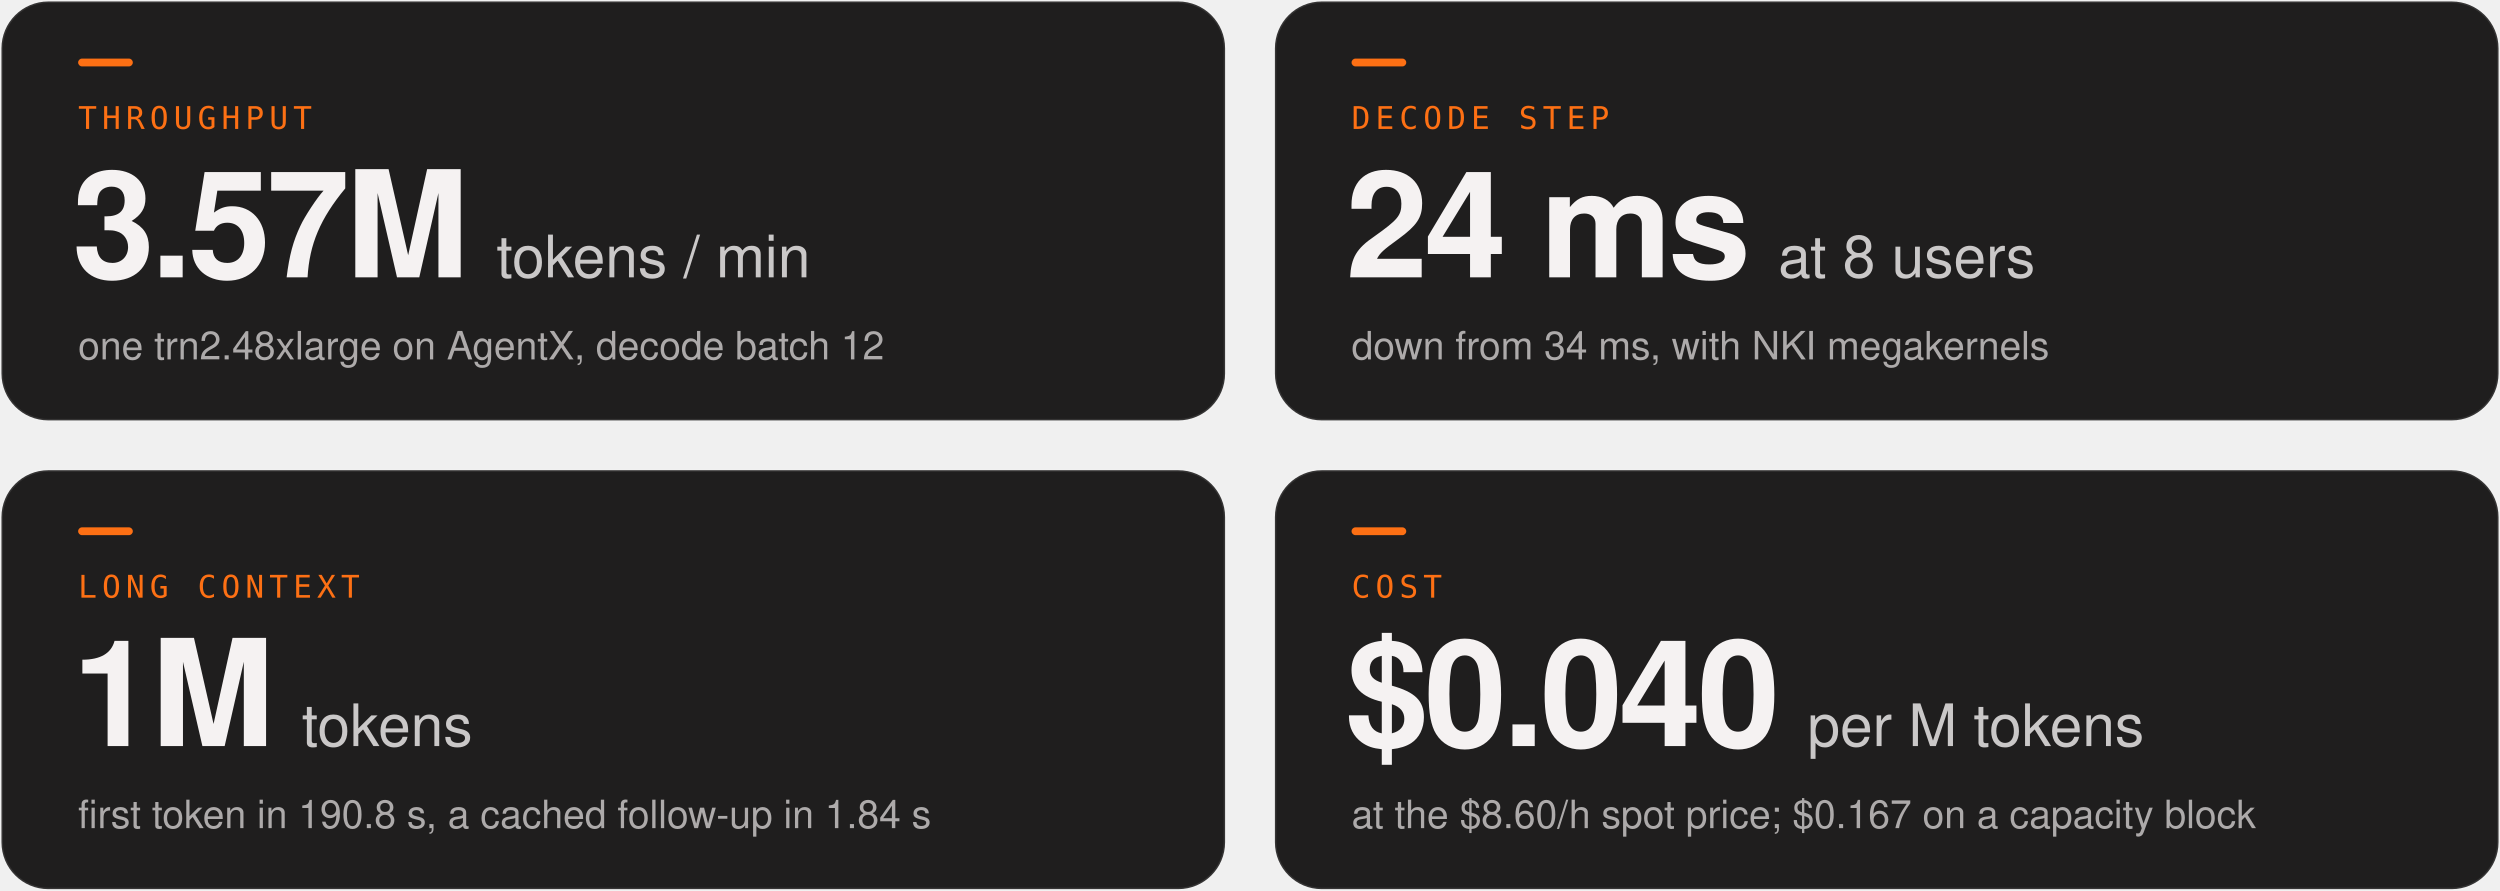
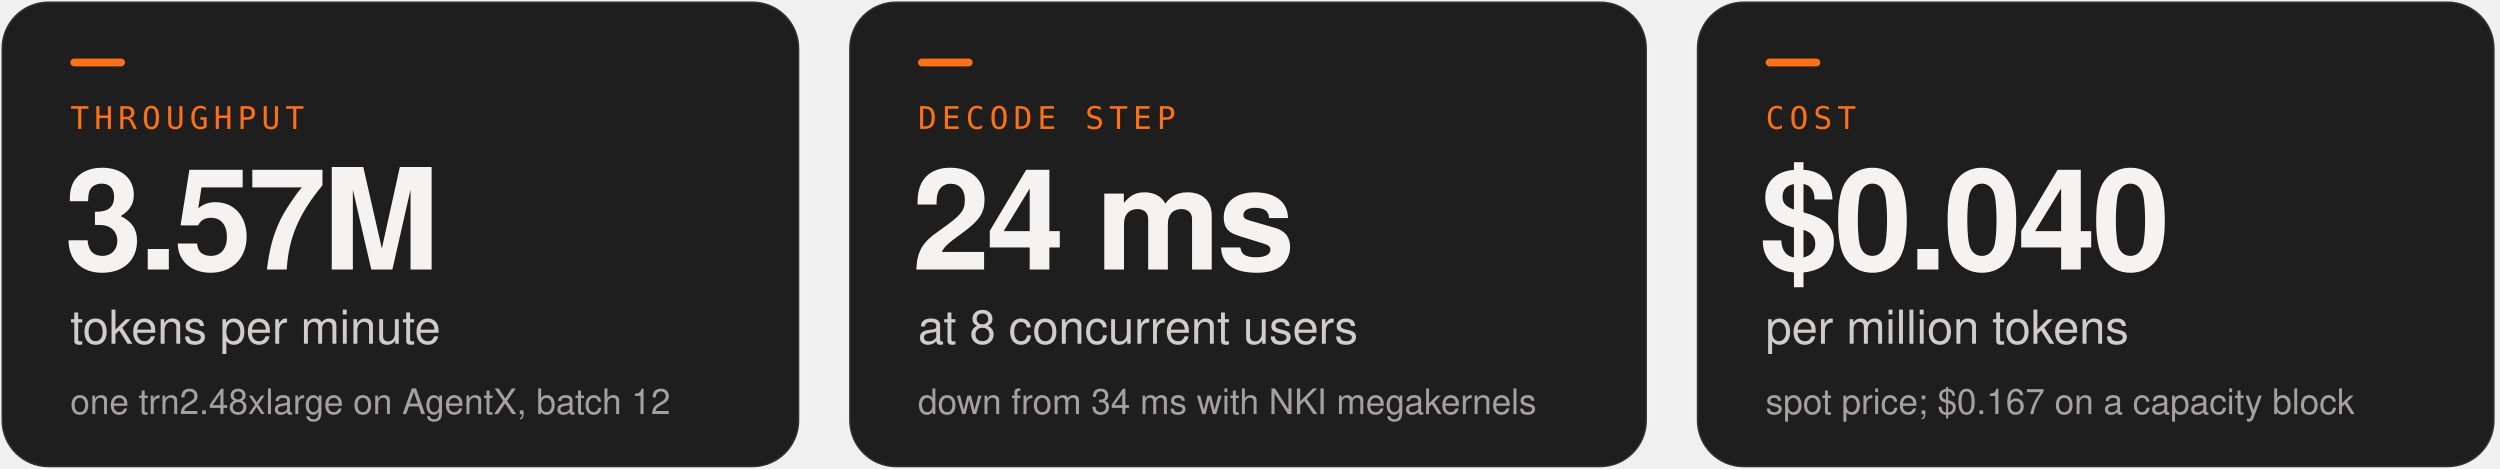
- <svg xmlns="http://www.w3.org/2000/svg" width="1280" height="456" viewBox="0 0 1280 456" role="img" aria-labelledby="title desc">
+ <svg xmlns="http://www.w3.org/2000/svg" width="1280" height="240" viewBox="0 0 1280 240" role="img" aria-labelledby="title desc">
  <defs>
    <linearGradient id="ra" x1="6" y1="6" x2="38.835" y2="35.708" gradientUnits="userSpaceOnUse">
      <stop stop-color="#FF6900" />
      <stop offset="1" stop-color="#FB2C36" />
    </linearGradient>
    <radialGradient id="glow" cx="0.5" cy="0.5" r="0.5">
      <stop offset="0" stop-color="#ff6900" stop-opacity="0.22" />
      <stop offset="1" stop-color="#ff6900" stop-opacity="0" />
    </radialGradient>
    <pattern id="dots" width="24" height="24" patternUnits="userSpaceOnUse">
      <circle cx="2" cy="2" r="1.1" fill="#ffffff" fill-opacity="0.07" />
    </pattern>
  </defs>
-   <rect x="0.75" y="0.75" width="626.5" height="214.5" rx="24" fill="#1f1e1e" stroke="#ffffff" stroke-opacity="0.1" stroke-width="1.5" />
-   <text x="40" y="66" font-family="'IBM Plex Mono', ui-monospace, SFMono-Regular, Menlo, Consolas, monospace" font-size="16" font-weight="500" letter-spacing="2.6" fill="#fd7014">THROUGHPUT</text>
-   <rect x="40" y="30" width="28" height="4" rx="2" fill="#fd7014" />
-   <text x="37" y="142" font-family="'IBM Plex Sans', -apple-system, BlinkMacSystemFont, 'Segoe UI', Helvetica, Arial, sans-serif" font-size="76" font-weight="600" letter-spacing="-2" fill="#f5f2f2">3.57M<tspan font-size="30" font-weight="500" letter-spacing="0" fill-opacity="0.8" dx="14">tokens / min</tspan>
-   </text>
-   <text x="40" y="184" font-family="'IBM Plex Sans', -apple-system, BlinkMacSystemFont, 'Segoe UI', Helvetica, Arial, sans-serif" font-size="20" fill="#f5f2f2" fill-opacity="0.66">one trn2.48xlarge on AgentX, decode batch 12</text>
-   <rect x="652.75" y="0.75" width="626.5" height="214.5" rx="24" fill="#1f1e1e" stroke="#ffffff" stroke-opacity="0.1" stroke-width="1.5" />
-   <text x="692" y="66" font-family="'IBM Plex Mono', ui-monospace, SFMono-Regular, Menlo, Consolas, monospace" font-size="16" font-weight="500" letter-spacing="2.6" fill="#fd7014">DECODE STEP</text>
-   <rect x="692" y="30" width="28" height="4" rx="2" fill="#fd7014" />
-   <text x="689" y="142" font-family="'IBM Plex Sans', -apple-system, BlinkMacSystemFont, 'Segoe UI', Helvetica, Arial, sans-serif" font-size="76" font-weight="600" letter-spacing="-2" fill="#f5f2f2">24 ms<tspan font-size="30" font-weight="500" letter-spacing="0" fill-opacity="0.8" dx="14">at 8 users</tspan>
-   </text>
-   <text x="692" y="184" font-family="'IBM Plex Sans', -apple-system, BlinkMacSystemFont, 'Segoe UI', Helvetica, Arial, sans-serif" font-size="20" fill="#f5f2f2" fill-opacity="0.66">down from 34 ms, with NKI megakernels</text>
-   <rect x="0.75" y="240.75" width="626.5" height="214.5" rx="24" fill="#1f1e1e" stroke="#ffffff" stroke-opacity="0.1" stroke-width="1.5" />
-   <text x="40" y="306" font-family="'IBM Plex Mono', ui-monospace, SFMono-Regular, Menlo, Consolas, monospace" font-size="16" font-weight="500" letter-spacing="2.6" fill="#fd7014">LONG CONTEXT</text>
-   <rect x="40" y="270" width="28" height="4" rx="2" fill="#fd7014" />
-   <text x="37" y="382" font-family="'IBM Plex Sans', -apple-system, BlinkMacSystemFont, 'Segoe UI', Helvetica, Arial, sans-serif" font-size="76" font-weight="600" letter-spacing="-2" fill="#f5f2f2">1M<tspan font-size="30" font-weight="500" letter-spacing="0" fill-opacity="0.8" dx="14">tokens</tspan>
-   </text>
-   <text x="40" y="424" font-family="'IBM Plex Sans', -apple-system, BlinkMacSystemFont, 'Segoe UI', Helvetica, Arial, sans-serif" font-size="20" fill="#f5f2f2" fill-opacity="0.66">first token in 190.8 s, a cached follow-up in 1.84 s</text>
-   <rect x="652.75" y="240.75" width="626.5" height="214.5" rx="24" fill="#1f1e1e" stroke="#ffffff" stroke-opacity="0.1" stroke-width="1.5" />
-   <text x="692" y="306" font-family="'IBM Plex Mono', ui-monospace, SFMono-Regular, Menlo, Consolas, monospace" font-size="16" font-weight="500" letter-spacing="2.6" fill="#fd7014">COST</text>
-   <rect x="692" y="270" width="28" height="4" rx="2" fill="#fd7014" />
-   <text x="689" y="382" font-family="'IBM Plex Sans', -apple-system, BlinkMacSystemFont, 'Segoe UI', Helvetica, Arial, sans-serif" font-size="76" font-weight="600" letter-spacing="-2" fill="#f5f2f2">$0.040<tspan font-size="30" font-weight="500" letter-spacing="0" fill-opacity="0.8" dx="14">per M tokens</tspan>
-   </text>
-   <text x="692" y="424" font-family="'IBM Plex Sans', -apple-system, BlinkMacSystemFont, 'Segoe UI', Helvetica, Arial, sans-serif" font-size="20" fill="#f5f2f2" fill-opacity="0.66">at the $8.60/h spot price; $0.167 on a capacity block</text>
+   <rect x="0.75" y="0.75" width="408.5" height="238.5" rx="24" fill="#1f1e1e" stroke="#ffffff" stroke-opacity="0.1" stroke-width="1.5" />
+   <rect x="36" y="30" width="28" height="4" rx="2" fill="#fd7014" />
+   <text x="36" y="66" font-family="'IBM Plex Mono', ui-monospace, SFMono-Regular, Menlo, Consolas, monospace" font-size="16" font-weight="500" letter-spacing="2.6" fill="#fd7014">THROUGHPUT</text>
+   <text x="33" y="138" font-family="'IBM Plex Sans', -apple-system, BlinkMacSystemFont, 'Segoe UI', Helvetica, Arial, sans-serif" font-size="72" font-weight="600" letter-spacing="-2" fill="#f5f2f2">3.57M</text>
+   <text x="36" y="176" font-family="'IBM Plex Sans', -apple-system, BlinkMacSystemFont, 'Segoe UI', Helvetica, Arial, sans-serif" font-size="24" font-weight="500" fill="#f5f2f2" fill-opacity="0.82">tokens per minute</text>
+   <text x="36" y="212" font-family="'IBM Plex Sans', -apple-system, BlinkMacSystemFont, 'Segoe UI', Helvetica, Arial, sans-serif" font-size="18" fill="#f5f2f2" fill-opacity="0.62">one trn2.48xlarge on AgentX, batch 12</text>
+   <rect x="434.75" y="0.75" width="408.5" height="238.5" rx="24" fill="#1f1e1e" stroke="#ffffff" stroke-opacity="0.1" stroke-width="1.5" />
+   <rect x="470" y="30" width="28" height="4" rx="2" fill="#fd7014" />
+   <text x="470" y="66" font-family="'IBM Plex Mono', ui-monospace, SFMono-Regular, Menlo, Consolas, monospace" font-size="16" font-weight="500" letter-spacing="2.6" fill="#fd7014">DECODE STEP</text>
+   <text x="467" y="138" font-family="'IBM Plex Sans', -apple-system, BlinkMacSystemFont, 'Segoe UI', Helvetica, Arial, sans-serif" font-size="72" font-weight="600" letter-spacing="-2" fill="#f5f2f2">24 ms</text>
+   <text x="470" y="176" font-family="'IBM Plex Sans', -apple-system, BlinkMacSystemFont, 'Segoe UI', Helvetica, Arial, sans-serif" font-size="24" font-weight="500" fill="#f5f2f2" fill-opacity="0.82">at 8 concurrent users</text>
+   <text x="470" y="212" font-family="'IBM Plex Sans', -apple-system, BlinkMacSystemFont, 'Segoe UI', Helvetica, Arial, sans-serif" font-size="18" fill="#f5f2f2" fill-opacity="0.62">down from 34 ms with NKI megakernels</text>
+   <rect x="868.75" y="0.75" width="408.5" height="238.5" rx="24" fill="#1f1e1e" stroke="#ffffff" stroke-opacity="0.1" stroke-width="1.5" />
+   <rect x="904" y="30" width="28" height="4" rx="2" fill="#fd7014" />
+   <text x="904" y="66" font-family="'IBM Plex Mono', ui-monospace, SFMono-Regular, Menlo, Consolas, monospace" font-size="16" font-weight="500" letter-spacing="2.6" fill="#fd7014">COST</text>
+   <text x="901" y="138" font-family="'IBM Plex Sans', -apple-system, BlinkMacSystemFont, 'Segoe UI', Helvetica, Arial, sans-serif" font-size="72" font-weight="600" letter-spacing="-2" fill="#f5f2f2">$0.040</text>
+   <text x="904" y="176" font-family="'IBM Plex Sans', -apple-system, BlinkMacSystemFont, 'Segoe UI', Helvetica, Arial, sans-serif" font-size="24" font-weight="500" fill="#f5f2f2" fill-opacity="0.82">per million tokens</text>
+   <text x="904" y="212" font-family="'IBM Plex Sans', -apple-system, BlinkMacSystemFont, 'Segoe UI', Helvetica, Arial, sans-serif" font-size="18" fill="#f5f2f2" fill-opacity="0.62">spot price; $0.167 on a capacity block</text>
</svg>
